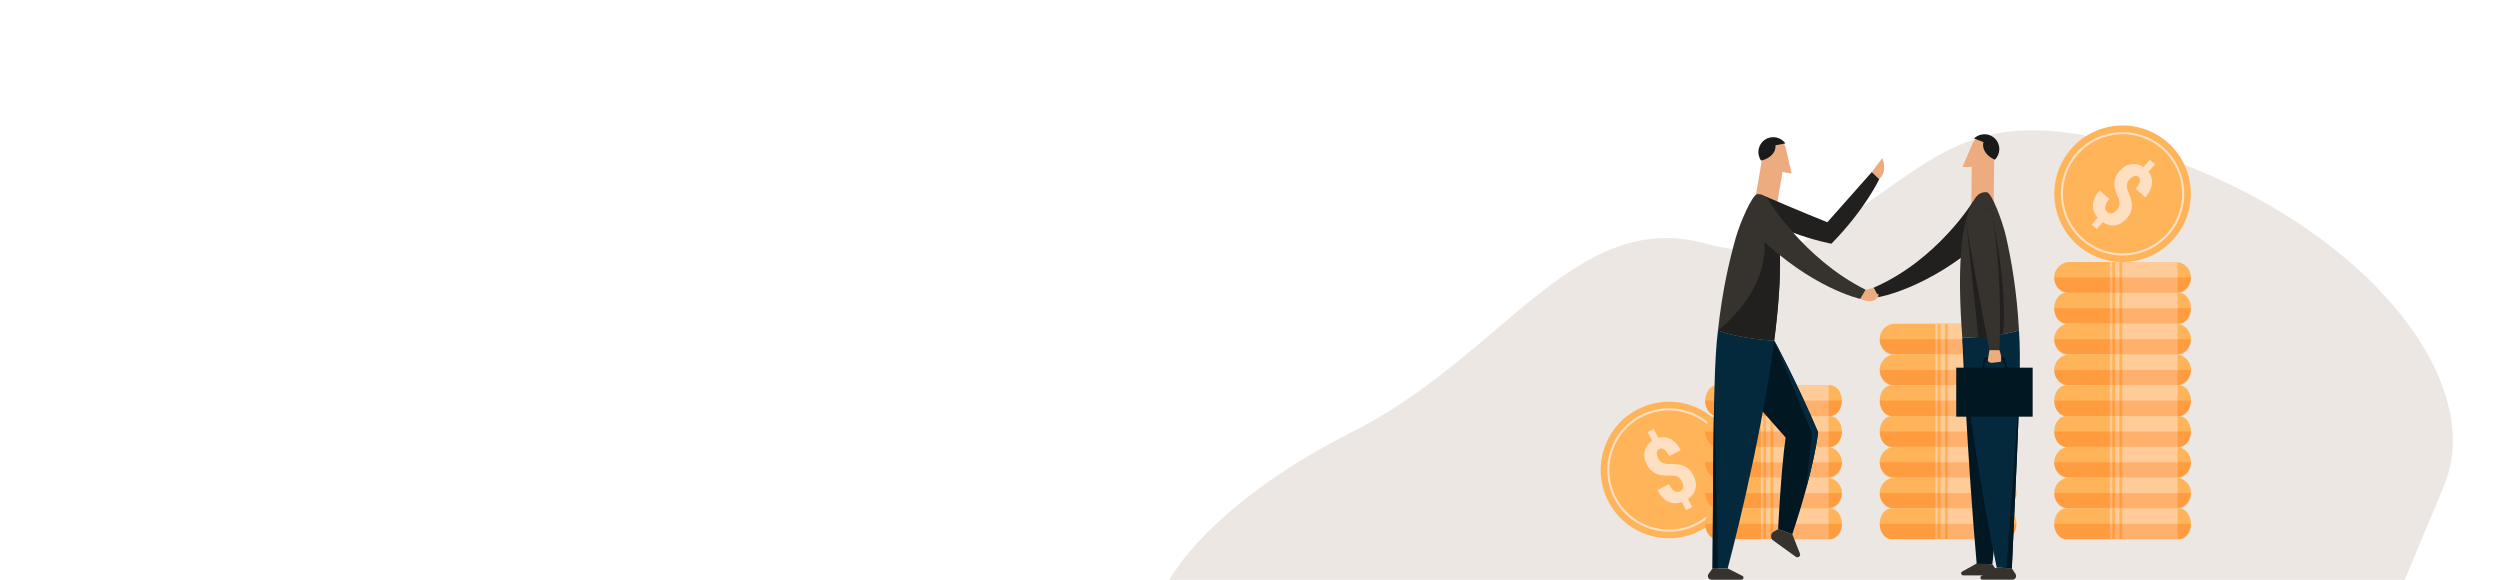
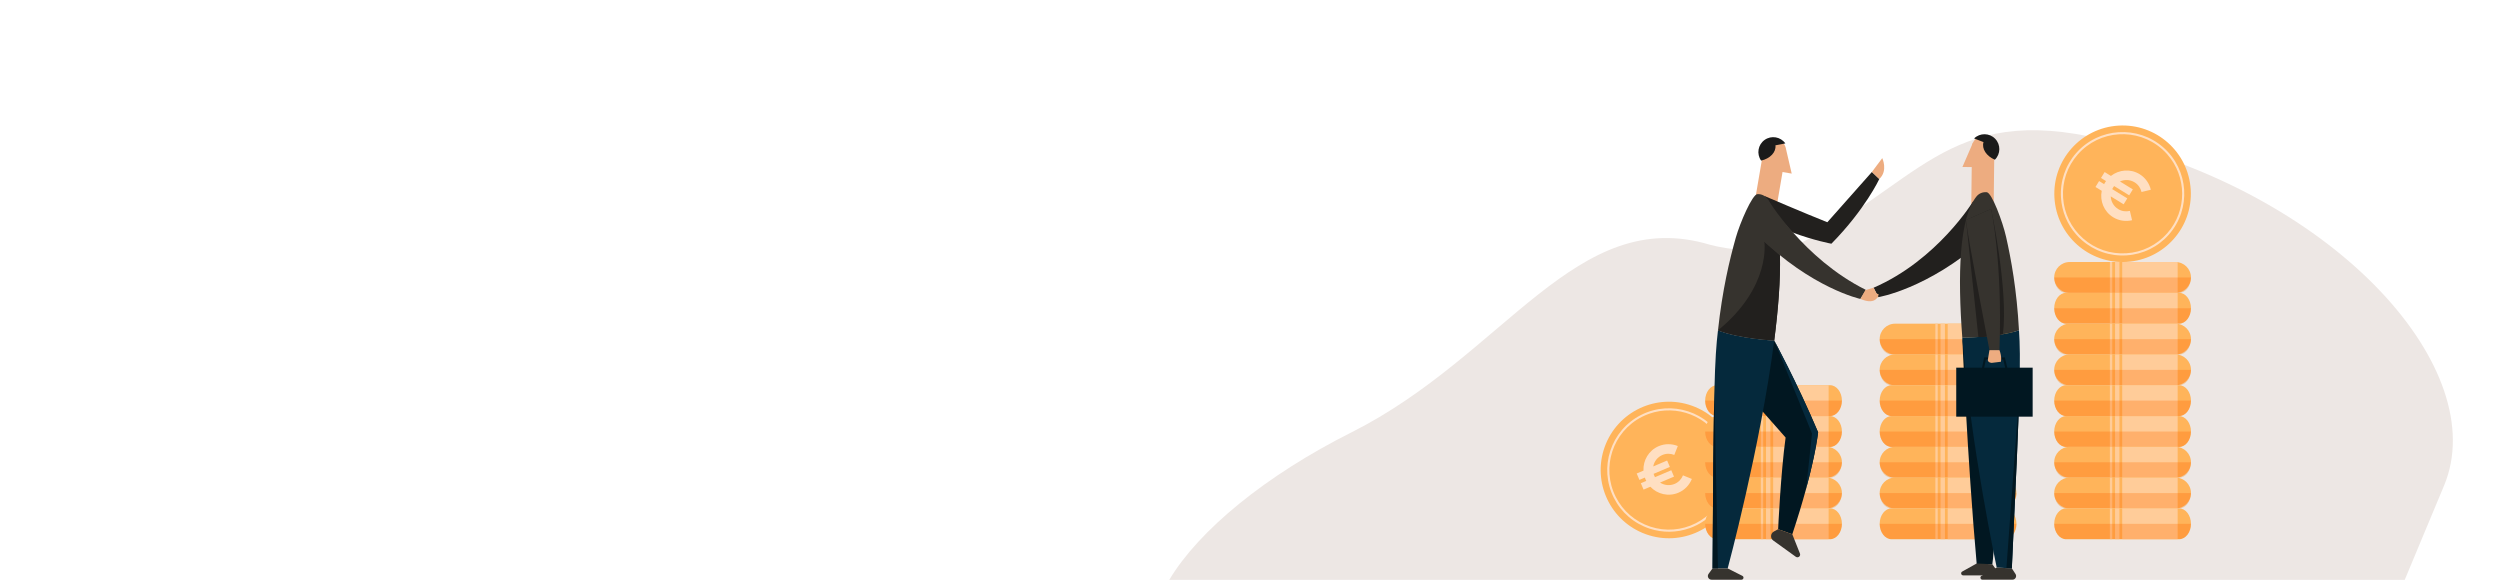
<svg xmlns="http://www.w3.org/2000/svg" width="1440" height="334" viewBox="0 0 1440 334" fill="none">
  <path d="M673.5 334H1385.13C1390.75 320.335 1402.25 293.108 1407.88 279.467C1435.13 213.5 1347.5 113.436 1212 80.5C1120 58.137 1104.6 108.957 1029.77 143.564C1016.77 146.564 993.881 143.437 985 141C907.86 117.743 867.094 204.5 778.5 249C728.897 273.915 690.5 305.5 673.5 334Z" fill="#EDE7E4" />
  <path d="M1224.96 150.85C1246.64 149.55 1263.16 130.925 1261.86 109.249C1260.56 87.572 1241.93 71.053 1220.26 72.352C1198.58 73.652 1182.06 92.277 1183.36 113.953C1184.66 135.63 1203.28 152.149 1224.96 150.85Z" fill="#FFB45A" />
  <path d="M1195.9 135.087C1190.72 129.213 1187.64 121.836 1187.13 113.889C1186.52 104.409 1189.63 95.262 1195.9 88.131C1208.85 73.406 1231.36 71.961 1246.08 84.909C1260.8 97.864 1262.25 120.362 1249.3 135.087C1243.03 142.218 1234.36 146.481 1224.88 147.088C1215.4 147.695 1206.26 144.581 1199.13 138.31C1197.97 137.298 1196.89 136.214 1195.9 135.087ZM1248.37 88.904C1247.41 87.828 1246.39 86.795 1245.28 85.826C1231.06 73.327 1209.32 74.721 1196.82 88.94C1190.77 95.826 1187.75 104.662 1188.34 113.817C1188.92 122.971 1193.04 131.345 1199.93 137.399C1206.81 143.454 1215.65 146.467 1224.8 145.882C1233.96 145.296 1242.33 141.178 1248.39 134.292C1259.92 121.186 1259.63 101.678 1248.37 88.919V88.904Z" fill="#FFDFC2" />
-   <path d="M1219.25 121.013C1220.22 119.915 1220.75 118.852 1220.86 117.826C1220.97 116.801 1220.75 115.558 1220.21 114.091C1218.98 111.418 1218.24 109.243 1218 107.567C1217.75 105.891 1217.86 104.308 1218.32 102.827C1218.79 101.346 1219.65 99.872 1220.95 98.405C1222.87 96.216 1225.07 94.937 1227.55 94.569C1230.02 94.208 1232.38 94.764 1234.6 96.252L1238.33 92.018L1241.32 94.648L1237.53 98.962C1239.17 101.086 1239.83 103.441 1239.51 106.035C1239.18 108.629 1237.92 111.172 1235.73 113.665L1230.12 108.737C1231.52 107.155 1232.33 105.775 1232.56 104.59C1232.79 103.412 1232.53 102.502 1231.81 101.866C1231.11 101.252 1230.29 101.071 1229.37 101.332C1228.44 101.592 1227.5 102.264 1226.55 103.34C1225.72 104.279 1225.24 105.233 1225.11 106.216C1224.97 107.198 1225.18 108.528 1225.74 110.211C1226.96 113.072 1227.69 115.327 1227.89 116.967C1228.09 118.607 1227.96 120.153 1227.49 121.591C1227.02 123.029 1226.16 124.459 1224.91 125.882C1222.95 128.115 1220.76 129.408 1218.35 129.77C1215.94 130.131 1213.57 129.531 1211.24 127.978L1207.77 131.915L1204.8 129.307L1208.27 125.369C1206.27 123.029 1205.37 120.507 1205.55 117.798C1205.73 115.088 1207 112.386 1209.37 109.698L1214.98 114.626C1213.6 116.186 1212.8 117.602 1212.57 118.881C1212.33 120.16 1212.72 121.244 1213.72 122.125C1214.52 122.833 1215.42 123.086 1216.4 122.884C1217.38 122.682 1218.34 122.053 1219.27 120.998L1219.25 121.013Z" fill="#FFDFC2" />
+   <path d="M1226.81 121.48L1228.07 126.854C1224.46 127.702 1220.54 127.208 1217.16 125.129C1211.85 121.865 1209.41 115.71 1210.6 109.92L1206.99 107.696L1209.08 104.288L1211.98 106.07C1212.11 105.77 1212.31 105.455 1212.48 105.177C1212.67 104.862 1212.84 104.584 1213.07 104.295L1210.17 102.514L1212.27 99.106L1215.89 101.333C1220.56 97.683 1227.15 97.085 1232.42 100.329C1235.8 102.406 1238.01 105.685 1238.88 109.29L1233.52 110.594C1233 108.355 1231.63 106.316 1229.53 105.024C1226.88 103.392 1223.7 103.304 1221.1 104.531L1228.51 109.09L1226.41 112.498L1217.73 107.155C1217.53 107.469 1217.33 107.725 1217.13 108.036C1216.96 108.314 1216.77 108.629 1216.63 108.929L1225.32 114.272L1223.22 117.68L1215.78 113.101C1215.9 116.002 1217.41 118.799 1220.06 120.431C1222.16 121.724 1224.59 122.02 1226.83 121.477L1226.81 121.48Z" fill="#FFDFC2" />
  <path d="M998.308 284.033C1005.66 263.601 995.064 241.075 974.632 233.719C954.201 226.364 931.675 236.964 924.319 257.395C916.963 277.827 927.563 300.353 947.995 307.708C968.426 315.064 990.952 304.464 998.308 284.033Z" fill="#FFB45A" />
+   <path d="M969.399 273.798L974.51 275.88C973.115 279.316 970.447 282.231 966.797 283.787C961.068 286.231 954.634 284.667 950.596 280.352L946.692 282.017L945.122 278.337L948.249 277.003C948.082 276.719 947.937 276.379 947.809 276.079C947.664 275.739 947.536 275.438 947.432 275.086L944.304 276.421L942.734 272.74L946.643 271.073C946.362 265.155 949.681 259.43 955.376 257.001C959.021 255.446 962.975 255.535 966.421 256.907L964.387 262.037C962.258 261.169 959.808 261.102 957.539 262.07C954.674 263.292 952.766 265.836 952.262 268.671L960.265 265.257L961.834 268.937L952.456 272.938C952.601 273.278 952.69 273.595 952.833 273.93C952.961 274.231 953.106 274.571 953.273 274.854L962.652 270.854L964.222 274.534L956.185 277.962C958.619 279.544 961.775 279.927 964.64 278.705C966.909 277.737 968.557 275.923 969.404 273.785L969.399 273.798Z" fill="#FFDFC2" />
  <path d="M973.156 304.249C965.779 306.871 957.781 306.98 950.216 304.502C941.192 301.539 933.866 295.239 929.581 286.764C920.738 269.272 927.775 247.835 945.274 238.992C962.781 230.155 984.203 237.185 993.047 254.684C997.331 263.16 998.061 272.798 995.099 281.822C992.136 290.846 985.836 298.172 977.361 302.457C975.988 303.151 974.587 303.75 973.163 304.256L973.156 304.249ZM949.833 238.356C948.475 238.84 947.138 239.411 945.823 240.075C928.924 248.615 922.132 269.315 930.672 286.208C934.812 294.394 941.886 300.477 950.599 303.338C959.313 306.2 968.619 305.499 976.805 301.359C984.991 297.219 991.074 290.145 993.936 281.432C996.797 272.718 996.096 263.412 991.956 255.226C984.08 239.649 965.873 232.655 949.833 238.356Z" fill="#FFDFC2" />
-   <path d="M968.792 277.335C968.135 276.035 967.347 275.139 966.437 274.655C965.519 274.171 964.291 273.911 962.731 273.867C959.79 274.012 957.5 273.889 955.852 273.492C954.205 273.094 952.774 272.408 951.575 271.432C950.368 270.457 949.328 269.099 948.454 267.357C947.139 264.756 946.77 262.235 947.355 259.807C947.941 257.372 949.335 255.407 951.546 253.89L949.003 248.854L952.558 247.055L955.151 252.185C957.731 251.448 960.166 251.715 962.456 252.987C964.739 254.251 966.632 256.368 968.135 259.337L961.473 262.704C960.52 260.819 959.544 259.554 958.533 258.904C957.521 258.254 956.589 258.145 955.722 258.579C954.891 258.998 954.422 259.692 954.313 260.645C954.205 261.606 954.479 262.726 955.13 264.012C955.693 265.125 956.401 265.927 957.261 266.418C958.121 266.909 959.436 267.213 961.206 267.321C964.32 267.242 966.675 267.415 968.279 267.841C969.883 268.261 971.263 268.961 972.419 269.93C973.583 270.898 974.587 272.234 975.447 273.925C976.783 276.577 977.174 279.091 976.61 281.461C976.046 283.831 974.609 285.81 972.297 287.393L974.666 292.074L971.141 293.859L968.771 289.177C965.859 290.16 963.178 290.059 960.736 288.881C958.287 287.703 956.257 285.514 954.638 282.313L961.3 278.946C962.239 280.796 963.251 282.068 964.356 282.769C965.454 283.462 966.603 283.513 967.795 282.906C968.749 282.422 969.32 281.685 969.5 280.702C969.681 279.712 969.457 278.592 968.821 277.342L968.792 277.335Z" fill="#FFDFC2" />
  <path d="M1253.11 150.925H1192.11C1187.2 150.925 1183.22 154.907 1183.22 159.819V159.826C1183.22 164.738 1187.2 168.72 1192.11 168.72H1253.11C1258.02 168.72 1262 164.738 1262 159.826V159.819C1262 154.907 1258.02 150.925 1253.11 150.925Z" fill="#FFB45A" />
  <path d="M1254.33 150.925H1222.4V168.72H1254.33V150.925Z" fill="#FFCC99" />
  <path d="M1220.8 150.925H1218.28V168.72H1220.8V150.925Z" fill="#FFCC99" />
  <path d="M1216.65 150.925H1215.29V168.72H1216.65V150.925Z" fill="#FFCC99" />
  <g style="mix-blend-mode:multiply" opacity="0.46">
    <path d="M1190.1 168.72H1255.12C1258.9 168.72 1262 164.717 1262 159.826H1183.22C1183.22 164.717 1186.32 168.72 1190.1 168.72Z" fill="#FFB45A" />
  </g>
  <path d="M1255.12 186.436H1190.1C1186.32 186.436 1183.22 182.433 1183.22 177.542C1183.22 172.651 1186.32 168.648 1190.1 168.648H1255.12C1258.9 168.648 1262 172.651 1262 177.542C1262 182.433 1258.9 186.436 1255.12 186.436Z" fill="#FFB45A" />
  <path d="M1254.33 168.641H1222.4V186.436H1254.33V168.641Z" fill="#FFCC99" />
  <path d="M1220.8 168.641H1218.28V186.436H1220.8V168.641Z" fill="#FFCC99" />
  <path d="M1216.65 168.641H1215.29V186.436H1216.65V168.641Z" fill="#FFCC99" />
  <g style="mix-blend-mode:multiply" opacity="0.46">
    <path d="M1190.1 186.436H1255.12C1258.9 186.436 1262 182.433 1262 177.542H1183.22C1183.22 182.433 1186.32 186.436 1190.1 186.436Z" fill="#FFB45A" />
  </g>
  <path d="M1154.58 257.452H1089.57C1085.79 257.452 1082.69 253.449 1082.69 248.558C1082.69 243.666 1085.79 239.664 1089.57 239.664H1154.58C1158.37 239.664 1161.47 243.666 1161.47 248.558C1161.47 253.449 1158.37 257.452 1154.58 257.452Z" fill="#FFB45A" />
  <path d="M1153.8 239.656H1121.88V257.452H1153.8V239.656Z" fill="#FFCC99" />
  <path d="M1120.28 239.656H1117.75V257.452H1120.28V239.656Z" fill="#FFCC99" />
  <path d="M1116.12 239.656H1114.77V257.452H1116.12V239.656Z" fill="#FFCC99" />
  <g style="mix-blend-mode:multiply" opacity="0.46">
    <path d="M1089.58 257.452H1154.59C1158.37 257.452 1161.47 253.449 1161.47 248.558H1082.69C1082.69 253.449 1085.79 257.452 1089.58 257.452Z" fill="#FFB45A" />
  </g>
  <path d="M1152.58 257.372H1091.58C1086.67 257.372 1082.69 261.354 1082.69 266.266V266.274C1082.69 271.186 1086.67 275.168 1091.58 275.168H1152.58C1157.49 275.168 1161.47 271.186 1161.47 266.274V266.266C1161.47 261.354 1157.49 257.372 1152.58 257.372Z" fill="#FFB45A" />
  <path d="M1153.8 257.372H1121.88V275.168H1153.8V257.372Z" fill="#FFCC99" />
  <path d="M1120.28 257.372H1117.75V275.168H1120.28V257.372Z" fill="#FFCC99" />
  <path d="M1116.12 257.372H1114.77V275.168H1116.12V257.372Z" fill="#FFCC99" />
  <g style="mix-blend-mode:multiply" opacity="0.46">
    <path d="M1089.58 275.168H1154.59C1158.37 275.168 1161.47 271.165 1161.47 266.274H1082.69C1082.69 271.165 1085.79 275.168 1089.58 275.168Z" fill="#FFB45A" />
  </g>
  <path d="M1152.58 275.088H1091.58C1086.67 275.088 1082.69 279.07 1082.69 283.982V283.99C1082.69 288.902 1086.67 292.884 1091.58 292.884H1152.58C1157.49 292.884 1161.47 288.902 1161.47 283.99V283.982C1161.47 279.07 1157.49 275.088 1152.58 275.088Z" fill="#FFB45A" />
  <path d="M1153.8 275.088H1121.88V292.884H1153.8V275.088Z" fill="#FFCC99" />
  <path d="M1120.28 275.088H1117.75V292.884H1120.28V275.088Z" fill="#FFCC99" />
  <path d="M1116.12 275.088H1114.77V292.884H1116.12V275.088Z" fill="#FFCC99" />
  <g style="mix-blend-mode:multiply" opacity="0.46">
    <path d="M1089.58 292.884H1154.59C1158.37 292.884 1161.47 288.881 1161.47 283.99H1082.69C1082.69 288.881 1085.79 292.884 1089.58 292.884Z" fill="#FFB45A" />
  </g>
  <path d="M1154.58 310.592H1089.57C1085.79 310.592 1082.69 306.59 1082.69 301.698C1082.69 296.807 1085.79 292.804 1089.57 292.804H1154.58C1158.37 292.804 1161.47 296.807 1161.47 301.698C1161.47 306.59 1158.37 310.592 1154.58 310.592Z" fill="#FFB45A" />
  <path d="M1153.8 292.804H1121.88V310.6H1153.8V292.804Z" fill="#FFCC99" />
  <path d="M1120.28 292.804H1117.75V310.6H1120.28V292.804Z" fill="#FFCC99" />
  <path d="M1116.12 292.804H1114.77V310.6H1116.12V292.804Z" fill="#FFCC99" />
  <g style="mix-blend-mode:multiply" opacity="0.46">
    <path d="M1089.58 310.592H1154.59C1158.37 310.592 1161.47 306.59 1161.47 301.698H1082.69C1082.69 306.59 1085.79 310.592 1089.58 310.592Z" fill="#FFB45A" />
  </g>
  <path d="M1152.58 186.436H1091.58C1086.67 186.436 1082.69 190.418 1082.69 195.33V195.337C1082.69 200.25 1086.67 204.232 1091.58 204.232H1152.58C1157.49 204.232 1161.47 200.25 1161.47 195.337V195.33C1161.47 190.418 1157.49 186.436 1152.58 186.436Z" fill="#FFB45A" />
  <path d="M1153.8 186.436H1121.88V204.232H1153.8V186.436Z" fill="#FFCC99" />
  <path d="M1120.28 186.436H1117.75V204.232H1120.28V186.436Z" fill="#FFCC99" />
  <path d="M1116.12 186.436H1114.77V204.232H1116.12V186.436Z" fill="#FFCC99" />
  <g style="mix-blend-mode:multiply" opacity="0.46">
    <path d="M1089.58 204.232H1154.59C1158.37 204.232 1161.47 200.229 1161.47 195.337H1082.69C1082.69 200.229 1085.79 204.232 1089.58 204.232Z" fill="#FFB45A" />
  </g>
  <path d="M1152.58 204.152H1091.58C1086.67 204.152 1082.69 208.134 1082.69 213.046V213.053C1082.69 217.966 1086.67 221.948 1091.58 221.948H1152.58C1157.49 221.948 1161.47 217.966 1161.47 213.053V213.046C1161.47 208.134 1157.49 204.152 1152.58 204.152Z" fill="#FFB45A" />
  <path d="M1153.8 204.152H1121.88V221.948H1153.8V204.152Z" fill="#FFCC99" />
  <path d="M1120.28 204.152H1117.75V221.948H1120.28V204.152Z" fill="#FFCC99" />
  <path d="M1116.12 204.152H1114.77V221.948H1116.12V204.152Z" fill="#FFCC99" />
  <g style="mix-blend-mode:multiply" opacity="0.46">
    <path d="M1089.58 221.94H1154.59C1158.37 221.94 1161.47 217.938 1161.47 213.046H1082.69C1082.69 217.938 1085.79 221.94 1089.58 221.94Z" fill="#FFB45A" />
  </g>
  <path d="M1154.58 239.656H1089.57C1085.79 239.656 1082.69 235.654 1082.69 230.762C1082.69 225.871 1085.79 221.868 1089.57 221.868H1154.58C1158.37 221.868 1161.47 225.871 1161.47 230.762C1161.47 235.654 1158.37 239.656 1154.58 239.656Z" fill="#FFB45A" />
  <path d="M1153.8 221.861H1121.88V239.656H1153.8V221.861Z" fill="#FFCC99" />
  <path d="M1120.28 221.861H1117.75V239.656H1120.28V221.861Z" fill="#FFCC99" />
  <path d="M1116.12 221.861H1114.77V239.656H1116.12V221.861Z" fill="#FFCC99" />
  <g style="mix-blend-mode:multiply" opacity="0.46">
    <path d="M1089.58 239.656H1154.59C1158.37 239.656 1161.47 235.654 1161.47 230.762H1082.69C1082.69 235.654 1085.79 239.656 1089.58 239.656Z" fill="#FFB45A" />
  </g>
  <path d="M1255.12 257.452H1190.1C1186.32 257.452 1183.22 253.449 1183.22 248.558C1183.22 243.666 1186.32 239.664 1190.1 239.664H1255.12C1258.9 239.664 1262 243.666 1262 248.558C1262 253.449 1258.9 257.452 1255.12 257.452Z" fill="#FFB45A" />
  <path d="M1254.33 239.656H1222.4V257.452H1254.33V239.656Z" fill="#FFCC99" />
  <path d="M1220.8 239.656H1218.28V257.452H1220.8V239.656Z" fill="#FFCC99" />
  <path d="M1216.65 239.656H1215.29V257.452H1216.65V239.656Z" fill="#FFCC99" />
  <g style="mix-blend-mode:multiply" opacity="0.46">
    <path d="M1190.1 257.452H1255.12C1258.9 257.452 1262 253.449 1262 248.558H1183.22C1183.22 253.449 1186.32 257.452 1190.1 257.452Z" fill="#FFB45A" />
  </g>
  <path d="M1253.11 257.372H1192.11C1187.2 257.372 1183.22 261.354 1183.22 266.266V266.274C1183.22 271.186 1187.2 275.168 1192.11 275.168H1253.11C1258.02 275.168 1262 271.186 1262 266.274V266.266C1262 261.354 1258.02 257.372 1253.11 257.372Z" fill="#FFB45A" />
  <path d="M1254.33 257.372H1222.4V275.168H1254.33V257.372Z" fill="#FFCC99" />
  <path d="M1220.8 257.372H1218.28V275.168H1220.8V257.372Z" fill="#FFCC99" />
  <path d="M1216.65 257.372H1215.29V275.168H1216.65V257.372Z" fill="#FFCC99" />
  <g style="mix-blend-mode:multiply" opacity="0.46">
    <path d="M1190.1 275.168H1255.12C1258.9 275.168 1262 271.165 1262 266.274H1183.22C1183.22 271.165 1186.32 275.168 1190.1 275.168Z" fill="#FFB45A" />
  </g>
  <path d="M1253.11 275.088H1192.11C1187.2 275.088 1183.22 279.07 1183.22 283.982V283.99C1183.22 288.902 1187.2 292.884 1192.11 292.884H1253.11C1258.02 292.884 1262 288.902 1262 283.99V283.982C1262 279.07 1258.02 275.088 1253.11 275.088Z" fill="#FFB45A" />
  <path d="M1254.33 275.088H1222.4V292.884H1254.33V275.088Z" fill="#FFCC99" />
  <path d="M1220.8 275.088H1218.28V292.884H1220.8V275.088Z" fill="#FFCC99" />
  <path d="M1216.65 275.088H1215.29V292.884H1216.65V275.088Z" fill="#FFCC99" />
  <g style="mix-blend-mode:multiply" opacity="0.46">
    <path d="M1190.1 292.884H1255.12C1258.9 292.884 1262 288.881 1262 283.99H1183.22C1183.22 288.881 1186.32 292.884 1190.1 292.884Z" fill="#FFB45A" />
  </g>
  <path d="M1255.12 310.592H1190.1C1186.32 310.592 1183.22 306.59 1183.22 301.698C1183.22 296.807 1186.32 292.804 1190.1 292.804H1255.12C1258.9 292.804 1262 296.807 1262 301.698C1262 306.59 1258.9 310.592 1255.12 310.592Z" fill="#FFB45A" />
  <path d="M1254.33 292.804H1222.4V310.6H1254.33V292.804Z" fill="#FFCC99" />
  <path d="M1220.8 292.804H1218.28V310.6H1220.8V292.804Z" fill="#FFCC99" />
  <path d="M1216.65 292.804H1215.29V310.6H1216.65V292.804Z" fill="#FFCC99" />
  <g style="mix-blend-mode:multiply" opacity="0.46">
    <path d="M1190.1 310.592H1255.12C1258.9 310.592 1262 306.59 1262 301.698H1183.22C1183.22 306.59 1186.32 310.592 1190.1 310.592Z" fill="#FFB45A" />
  </g>
  <path d="M1253.11 186.436H1192.11C1187.2 186.436 1183.22 190.418 1183.22 195.33V195.337C1183.22 200.25 1187.2 204.232 1192.11 204.232H1253.11C1258.02 204.232 1262 200.25 1262 195.337V195.33C1262 190.418 1258.02 186.436 1253.11 186.436Z" fill="#FFB45A" />
  <path d="M1254.33 186.436H1222.4V204.232H1254.33V186.436Z" fill="#FFCC99" />
  <path d="M1220.8 186.436H1218.28V204.232H1220.8V186.436Z" fill="#FFCC99" />
  <path d="M1216.65 186.436H1215.29V204.232H1216.65V186.436Z" fill="#FFCC99" />
  <g style="mix-blend-mode:multiply" opacity="0.46">
    <path d="M1190.1 204.232H1255.12C1258.9 204.232 1262 200.229 1262 195.337H1183.22C1183.22 200.229 1186.32 204.232 1190.1 204.232Z" fill="#FFB45A" />
  </g>
  <path d="M1253.11 204.152H1192.11C1187.2 204.152 1183.22 208.134 1183.22 213.046V213.053C1183.22 217.966 1187.2 221.948 1192.11 221.948H1253.11C1258.02 221.948 1262 217.966 1262 213.053V213.046C1262 208.134 1258.02 204.152 1253.11 204.152Z" fill="#FFB45A" />
  <path d="M1254.33 204.152H1222.4V221.948H1254.33V204.152Z" fill="#FFCC99" />
  <path d="M1220.8 204.152H1218.28V221.948H1220.8V204.152Z" fill="#FFCC99" />
  <path d="M1216.65 204.152H1215.29V221.948H1216.65V204.152Z" fill="#FFCC99" />
  <g style="mix-blend-mode:multiply" opacity="0.46">
    <path d="M1190.1 221.94H1255.12C1258.9 221.94 1262 217.938 1262 213.046H1183.22C1183.22 217.938 1186.32 221.94 1190.1 221.94Z" fill="#FFB45A" />
  </g>
  <path d="M1255.12 239.656H1190.1C1186.32 239.656 1183.22 235.654 1183.22 230.762C1183.22 225.871 1186.32 221.868 1190.1 221.868H1255.12C1258.9 221.868 1262 225.871 1262 230.762C1262 235.654 1258.9 239.656 1255.12 239.656Z" fill="#FFB45A" />
  <path d="M1254.33 221.861H1222.4V239.656H1254.33V221.861Z" fill="#FFCC99" />
  <path d="M1220.8 221.861H1218.28V239.656H1220.8V221.861Z" fill="#FFCC99" />
  <path d="M1216.65 221.861H1215.29V239.656H1216.65V221.861Z" fill="#FFCC99" />
  <g style="mix-blend-mode:multiply" opacity="0.46">
    <path d="M1190.1 239.656H1255.12C1258.9 239.656 1262 235.654 1262 230.762H1183.22C1183.22 235.654 1186.32 239.656 1190.1 239.656Z" fill="#FFB45A" />
  </g>
  <path d="M1054.07 257.452H989.053C985.268 257.452 982.168 253.449 982.168 248.558C982.168 243.666 985.268 239.664 989.053 239.664H1054.07C1057.85 239.664 1060.95 243.666 1060.95 248.558C1060.95 253.449 1057.85 257.452 1054.07 257.452Z" fill="#FFB45A" />
  <path d="M1053.28 239.656H1021.35V257.452H1053.28V239.656Z" fill="#FFCC99" />
  <path d="M1019.74 239.656H1017.22V257.452H1019.74V239.656Z" fill="#FFCC99" />
  <path d="M1015.6 239.656H1014.24V257.452H1015.6V239.656Z" fill="#FFCC99" />
  <g style="mix-blend-mode:multiply" opacity="0.46">
    <path d="M989.046 257.452H1054.06C1057.84 257.452 1060.94 253.449 1060.94 248.558H982.16C982.16 253.449 985.26 257.452 989.046 257.452Z" fill="#FFB45A" />
  </g>
  <path d="M1052.04 257.372H991.05C986.138 257.372 982.156 261.354 982.156 266.266V266.274C982.156 271.186 986.138 275.168 991.05 275.168H1052.04C1056.96 275.168 1060.94 271.186 1060.94 266.274V266.266C1060.94 261.354 1056.96 257.372 1052.04 257.372Z" fill="#FFB45A" />
  <path d="M1053.28 257.372H1021.35V275.168H1053.28V257.372Z" fill="#FFCC99" />
  <path d="M1019.74 257.372H1017.22V275.168H1019.74V257.372Z" fill="#FFCC99" />
  <path d="M1015.6 257.372H1014.24V275.168H1015.6V257.372Z" fill="#FFCC99" />
  <g style="mix-blend-mode:multiply" opacity="0.46">
    <path d="M989.046 275.168H1054.06C1057.84 275.168 1060.94 271.165 1060.94 266.274H982.16C982.16 271.165 985.26 275.168 989.046 275.168Z" fill="#FFB45A" />
  </g>
  <path d="M1052.04 275.088H991.05C986.138 275.088 982.156 279.07 982.156 283.982V283.99C982.156 288.902 986.138 292.884 991.05 292.884H1052.04C1056.96 292.884 1060.94 288.902 1060.94 283.99V283.982C1060.94 279.07 1056.96 275.088 1052.04 275.088Z" fill="#FFB45A" />
  <path d="M1053.28 275.088H1021.35V292.884H1053.28V275.088Z" fill="#FFCC99" />
  <path d="M1019.74 275.088H1017.22V292.884H1019.74V275.088Z" fill="#FFCC99" />
  <path d="M1015.6 275.088H1014.24V292.884H1015.6V275.088Z" fill="#FFCC99" />
  <g style="mix-blend-mode:multiply" opacity="0.46">
    <path d="M989.046 292.884H1054.06C1057.84 292.884 1060.94 288.881 1060.94 283.99H982.16C982.16 288.881 985.26 292.884 989.046 292.884Z" fill="#FFB45A" />
  </g>
  <path d="M1054.07 310.592H989.053C985.268 310.592 982.168 306.59 982.168 301.698C982.168 296.807 985.268 292.804 989.053 292.804H1054.07C1057.85 292.804 1060.95 296.807 1060.95 301.698C1060.95 306.59 1057.85 310.592 1054.07 310.592Z" fill="#FFB45A" />
  <path d="M1053.28 292.804H1021.35V310.6H1053.28V292.804Z" fill="#FFCC99" />
  <path d="M1019.74 292.804H1017.22V310.6H1019.74V292.804Z" fill="#FFCC99" />
  <path d="M1015.6 292.804H1014.24V310.6H1015.6V292.804Z" fill="#FFCC99" />
  <g style="mix-blend-mode:multiply" opacity="0.46">
    <path d="M989.046 310.592H1054.06C1057.84 310.592 1060.94 306.59 1060.94 301.698H982.16C982.16 306.59 985.26 310.592 989.046 310.592Z" fill="#FFB45A" />
  </g>
  <path d="M1054.07 239.656H989.053C985.268 239.656 982.168 235.654 982.168 230.762C982.168 225.871 985.268 221.868 989.053 221.868H1054.07C1057.85 221.868 1060.95 225.871 1060.95 230.762C1060.95 235.654 1057.85 239.656 1054.07 239.656Z" fill="#FFB45A" />
  <path d="M1053.28 221.861H1021.35V239.656H1053.28V221.861Z" fill="#FFCC99" />
  <path d="M1019.74 221.861H1017.22V239.656H1019.74V221.861Z" fill="#FFCC99" />
  <path d="M1015.6 221.861H1014.24V239.656H1015.6V221.861Z" fill="#FFCC99" />
  <g style="mix-blend-mode:multiply" opacity="0.46">
    <path d="M989.046 239.656H1054.06C1057.84 239.656 1060.94 235.654 1060.94 230.762H982.16C982.16 235.654 985.26 239.656 989.046 239.656Z" fill="#FFB45A" />
  </g>
  <path fill-rule="evenodd" clip-rule="evenodd" d="M1142.38 78.377C1145.92 78.421 1148.79 81.354 1148.75 84.902L1148.16 134.863C1148.11 138.411 1145.18 141.279 1141.63 141.236C1138.08 141.192 1135.21 138.259 1135.26 134.712L1135.85 84.75C1135.89 81.202 1138.83 78.334 1142.38 78.377Z" fill="#EDAC80" />
  <path fill-rule="evenodd" clip-rule="evenodd" d="M1142.5 81.845L1137.08 79.75C1140.46 76.448 1145.88 76.513 1149.19 79.895C1152.49 83.276 1152.42 88.695 1149.04 92.004C1144.14 89.923 1141.34 85.646 1142.5 81.845Z" fill="#1A1A1A" />
  <path fill-rule="evenodd" clip-rule="evenodd" d="M1137.11 96.26L1136.44 82.134L1130.36 96.18L1137.11 96.26Z" fill="#EDAC80" />
  <path d="M1130.28 194.449C1130.28 194.449 1133.05 262.936 1138.59 325.007H1147.58C1147.58 325.007 1150.32 307.659 1147.58 273.687L1130.27 194.449H1130.28Z" fill="#011721" />
  <path d="M1147.58 325.007L1149.83 328.157C1150.77 329.602 1149.67 331.509 1147.94 331.415H1130.73C1129.5 331.35 1129.19 329.667 1130.32 329.168L1138.55 324.573L1147.57 324.999L1147.58 325.007Z" fill="#36332E" />
  <path d="M1136.61 115.854C1136.61 115.854 1115.99 149.79 1079.19 165.722L1081.95 171.148C1081.95 171.148 1110.22 166.582 1142.6 138.028L1136.61 115.861V115.854Z" fill="#22201E" />
  <path d="M1079.19 165.715L1071.61 167.911C1071.61 167.911 1072.16 174.76 1081.95 171.148L1079.19 165.722V165.715Z" fill="#EDAC80" />
  <path fill-rule="evenodd" clip-rule="evenodd" d="M1023.41 80.314C1019.92 79.714 1016.57 82.091 1015.97 85.581L1007.55 134.834C1006.95 138.331 1009.33 141.677 1012.82 142.276C1016.32 142.876 1019.66 140.499 1020.26 137.009L1028.68 87.755C1029.28 84.259 1026.9 80.913 1023.41 80.314Z" fill="#EDAC80" />
  <path fill-rule="evenodd" clip-rule="evenodd" d="M1022.66 83.702L1028.37 82.618C1025.64 78.76 1020.29 77.85 1016.44 80.581C1012.58 83.312 1011.67 88.659 1014.4 92.517C1019.59 91.354 1023.12 87.654 1022.66 83.702Z" fill="#1A1A1A" />
  <path fill-rule="evenodd" clip-rule="evenodd" d="M1025.36 98.853L1028.56 85.075L1032.02 99.988L1025.36 98.853Z" fill="#EDAC80" />
  <path d="M1021.95 196.168C1021.95 196.168 1034.72 219.491 1047.24 249.013C1047.24 249.013 1045.29 268.947 1032.36 307.739L1024.21 304.827C1024.21 304.827 1025.68 272.444 1028.51 252.026L1013.65 235.162L1015.03 204.889L1021.95 196.168Z" fill="#011721" />
  <path d="M1016.25 112.848C1016.25 112.848 1040.18 123.137 1052.55 128.007L1078.22 99.048L1082.48 103.109C1082.48 103.109 1074.35 120.608 1054.88 140.383C1054.88 140.383 1044.6 138.461 1032.47 133.895C1032.47 133.895 1020.1 121.229 1016.25 112.856V112.848Z" fill="#22201E" />
  <path d="M1018.18 114.698C1016.71 112.617 1014.48 111.714 1012.28 111.808C1009.33 111.938 1002.25 128.303 999.811 136.93C996.235 149.631 992.073 167.029 989.559 190.28C1001.86 195.157 1021.88 196.168 1021.95 196.168C1026.58 160.303 1027.37 127.718 1018.18 114.705V114.698Z" fill="#36332E" />
  <path d="M989.554 190.28C987.654 206.283 986.953 223.241 986.426 327.412H995.146C995.146 327.412 1014.08 257.069 1021.94 196.168C1021.88 196.168 1001.85 195.157 989.554 190.28Z" fill="#05293C" />
  <path d="M986.42 327.412L984.136 330.548C983.118 331.943 984.115 333.908 985.842 333.908H1003.07C1004.31 333.908 1004.71 332.239 1003.6 331.683L995.14 327.412H986.42Z" fill="#36332E" />
  <path d="M1024.21 304.82L1021.74 306.163C1019.75 307.24 1019.58 310.022 1021.4 311.344L1034.39 320.708C1035.66 321.625 1037.35 320.317 1036.77 318.851L1032.36 307.724L1024.21 304.812L1024.21 304.82Z" fill="#36332E" />
  <path d="M1078.21 99.048L1084.18 91.086C1084.18 91.086 1087.63 98.311 1082.47 103.109L1078.21 99.048H1078.21Z" fill="#EDAC80" />
  <path d="M1025.25 147.023L1016.25 139.206C1016.25 139.206 1020.39 165.122 989.559 190.28C1001.86 195.157 1021.88 196.168 1021.95 196.168C1024.25 178.301 1025.6 161.249 1025.25 147.023Z" fill="#22201E" />
  <path d="M1018.18 114.698C1018.18 114.698 1038.75 149.068 1074.65 166.921L1071.61 172.195C1071.61 172.195 1043.63 166.141 1012.8 135.911L1018.19 114.698H1018.18Z" fill="#36332E" />
  <path d="M1074.65 166.921L1082.11 169.515C1082.11 169.515 1081.2 176.321 1071.61 172.195L1074.65 166.921Z" fill="#EDAC80" />
  <path d="M986.422 327.412H989.55L987.47 225.972C986.993 245.241 986.689 275.493 986.422 327.412Z" fill="#011721" />
  <path d="M1021.95 196.168L1043.72 249.714L1040.33 281.475C1046.16 259.981 1047.23 248.998 1047.23 248.998C1034.71 219.484 1021.95 196.154 1021.95 196.154V196.168Z" fill="#05293C" />
  <path d="M1138.34 113.296C1139.91 111.295 1142.2 110.507 1144.39 110.724C1147.32 111.013 1153.54 127.725 1155.51 136.467C1158.42 149.342 1161.66 166.928 1162.93 190.28C1150.4 194.499 1130.35 194.449 1130.28 194.449C1127.55 158.388 1128.48 125.803 1138.34 113.296Z" fill="#36332E" />
  <path d="M1162.94 190.28C1163.99 206.363 1163.79 223.335 1158.82 327.384L1150.11 326.921C1150.11 326.921 1134.91 255.674 1130.28 194.442C1130.35 194.442 1150.4 194.492 1162.94 190.273V190.28Z" fill="#05293C" />
  <path d="M1158.82 327.384L1160.94 330.635C1161.88 332.08 1160.78 333.987 1159.05 333.893H1141.84C1140.61 333.828 1140.3 332.145 1141.43 331.646L1150.11 326.921L1158.82 327.384Z" fill="#36332E" />
  <path d="M1158.82 327.384L1155.69 327.217L1163.13 226.03C1162.59 245.299 1161.29 275.522 1158.82 327.384Z" fill="#011721" />
  <path d="M1139.54 194.116L1132.4 126.721L1146.87 120.326C1146.87 120.326 1156.92 166.986 1153.67 192.541C1153.67 192.541 1146.51 194.478 1139.54 194.116Z" fill="#22201E" />
  <path d="M1146.87 120.326C1146.87 120.326 1153.52 150.144 1151.69 201.674H1145.91C1145.91 201.674 1133.25 135.759 1132.4 126.728L1146.87 120.334V120.326Z" fill="#36332E" />
  <path d="M1156.23 211.789L1154.79 205.872H1142.86L1141.65 211.789H1126.79V240.003H1170.81V211.789H1156.23ZM1143.86 207.093H1153.84L1154.98 211.789H1142.9L1143.87 207.093H1143.86Z" fill="#011721" />
  <path d="M1145.91 201.667L1145.06 206.89C1145.06 206.89 1144.44 208.718 1147.19 209.022L1152.51 208.372C1152.51 208.372 1153.24 205.749 1151.69 201.674H1145.9L1145.91 201.667Z" fill="#EDAC80" />
</svg>
